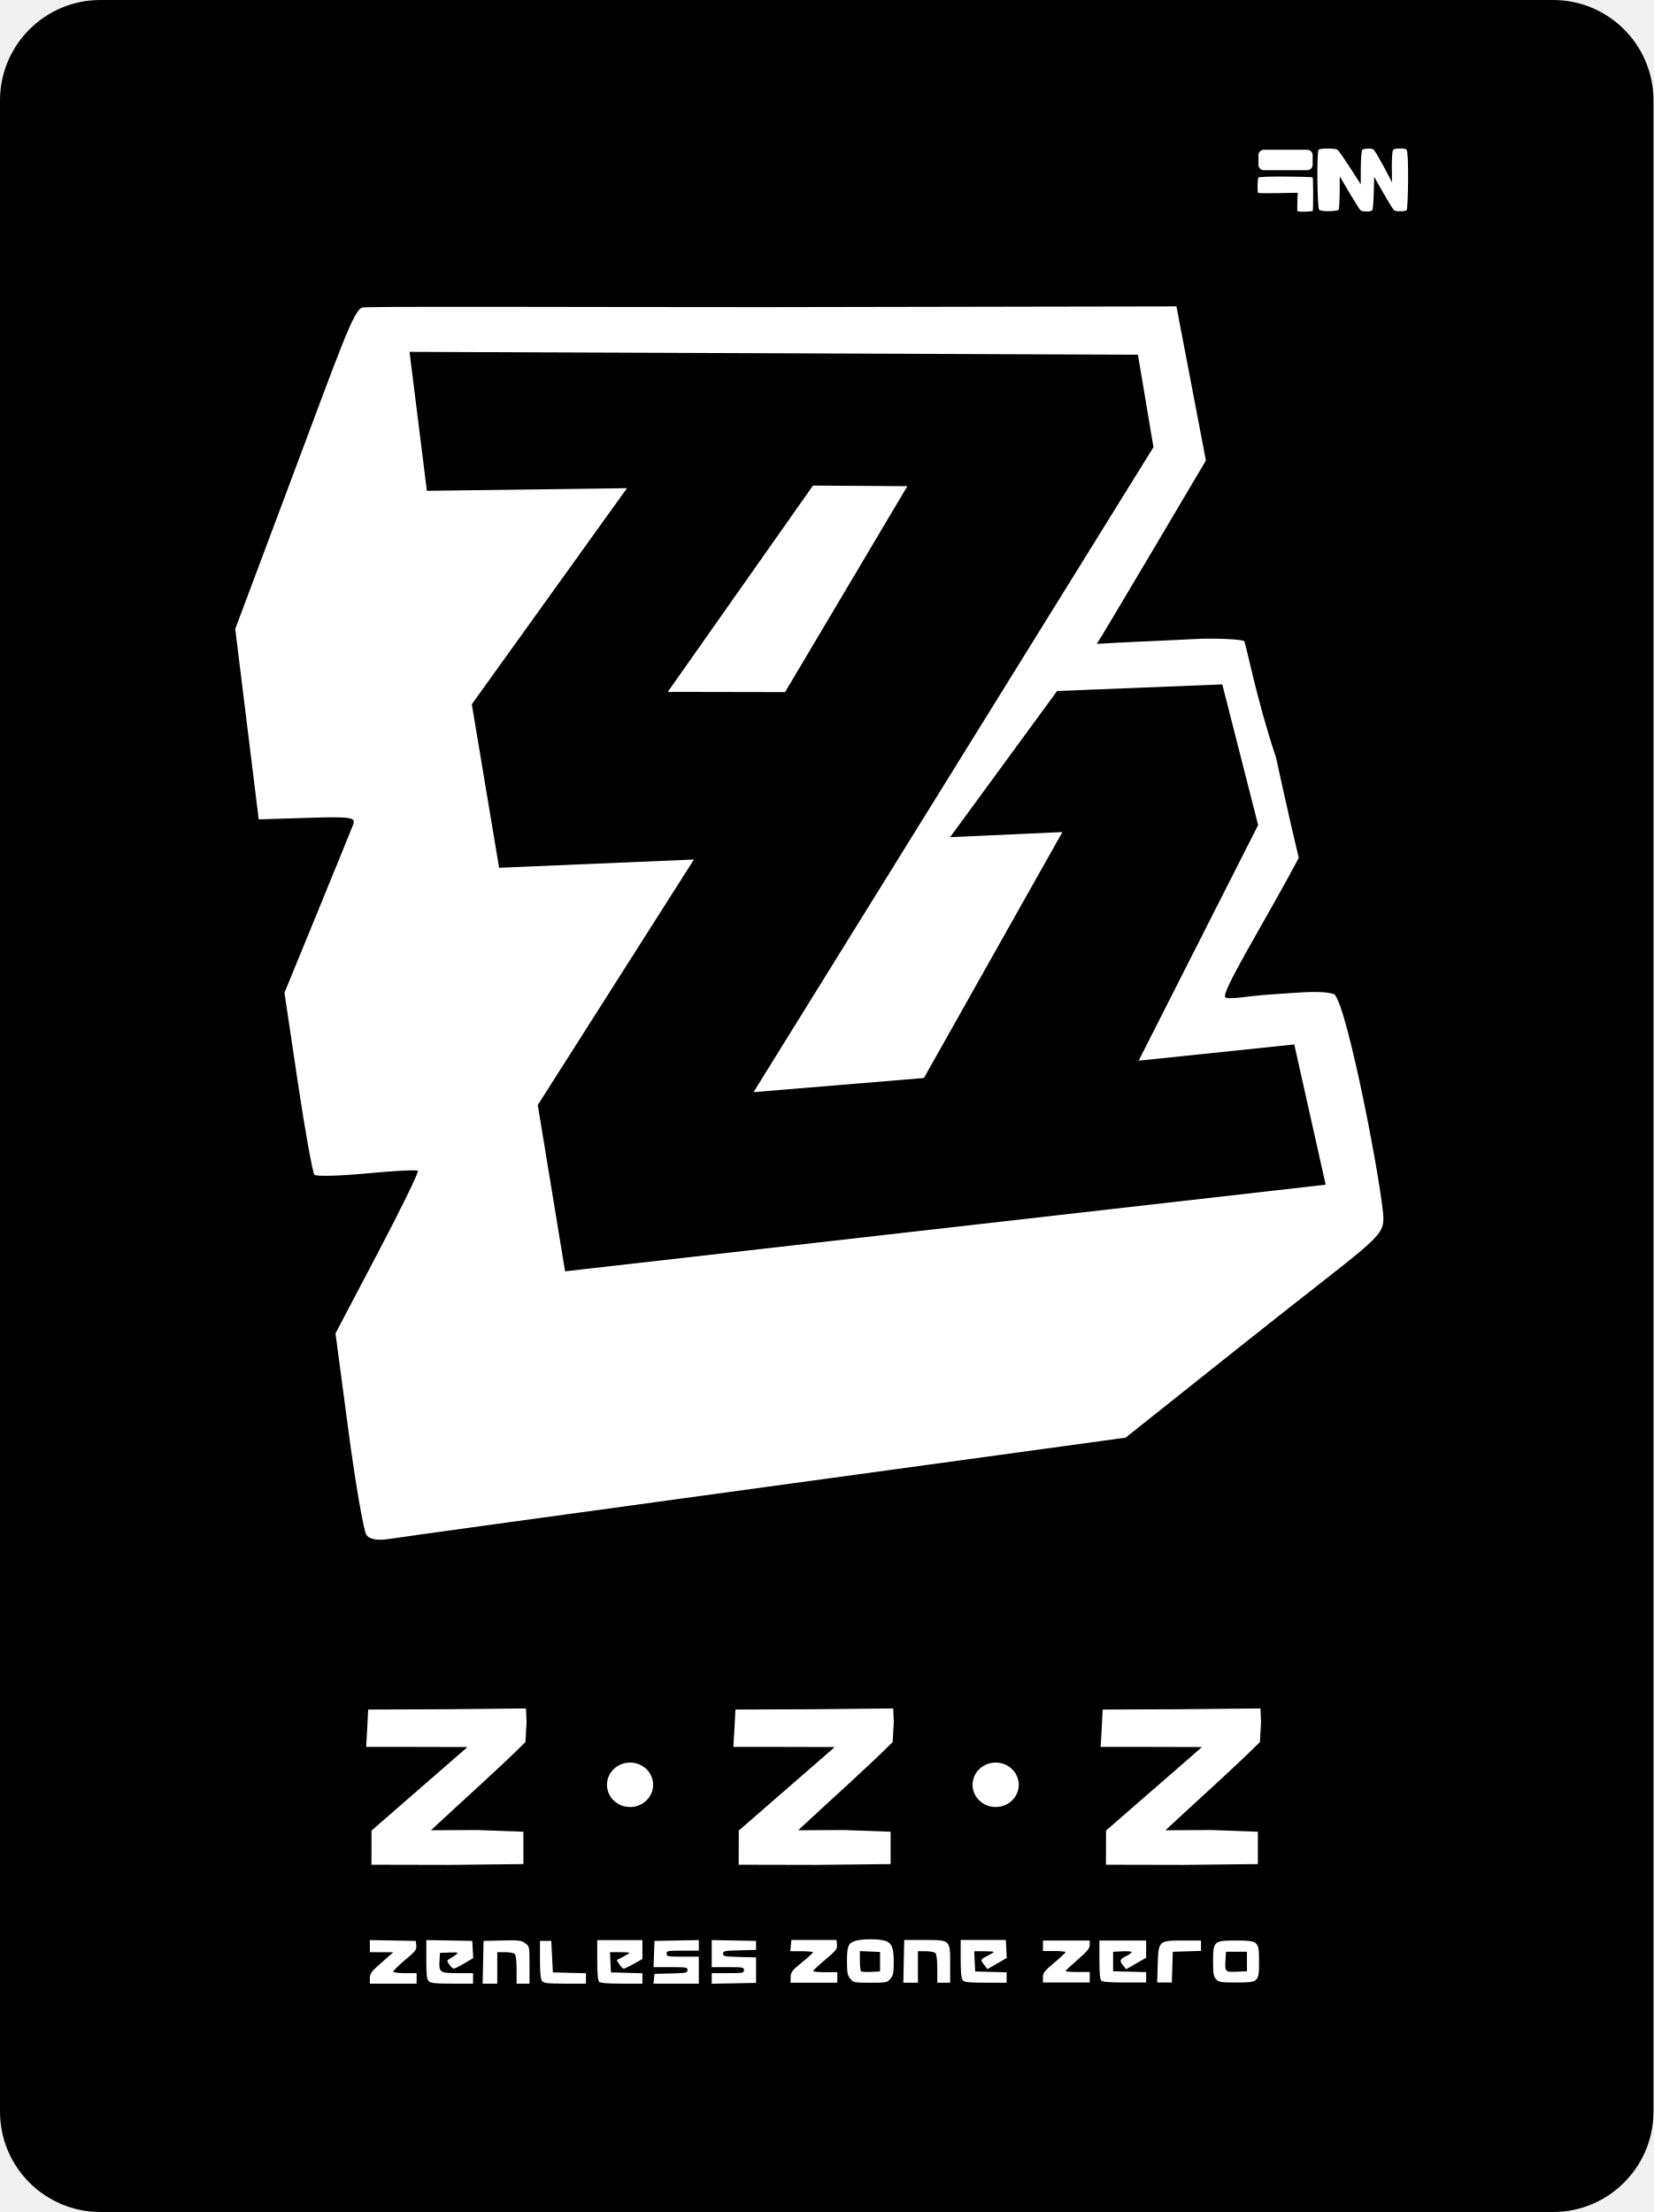
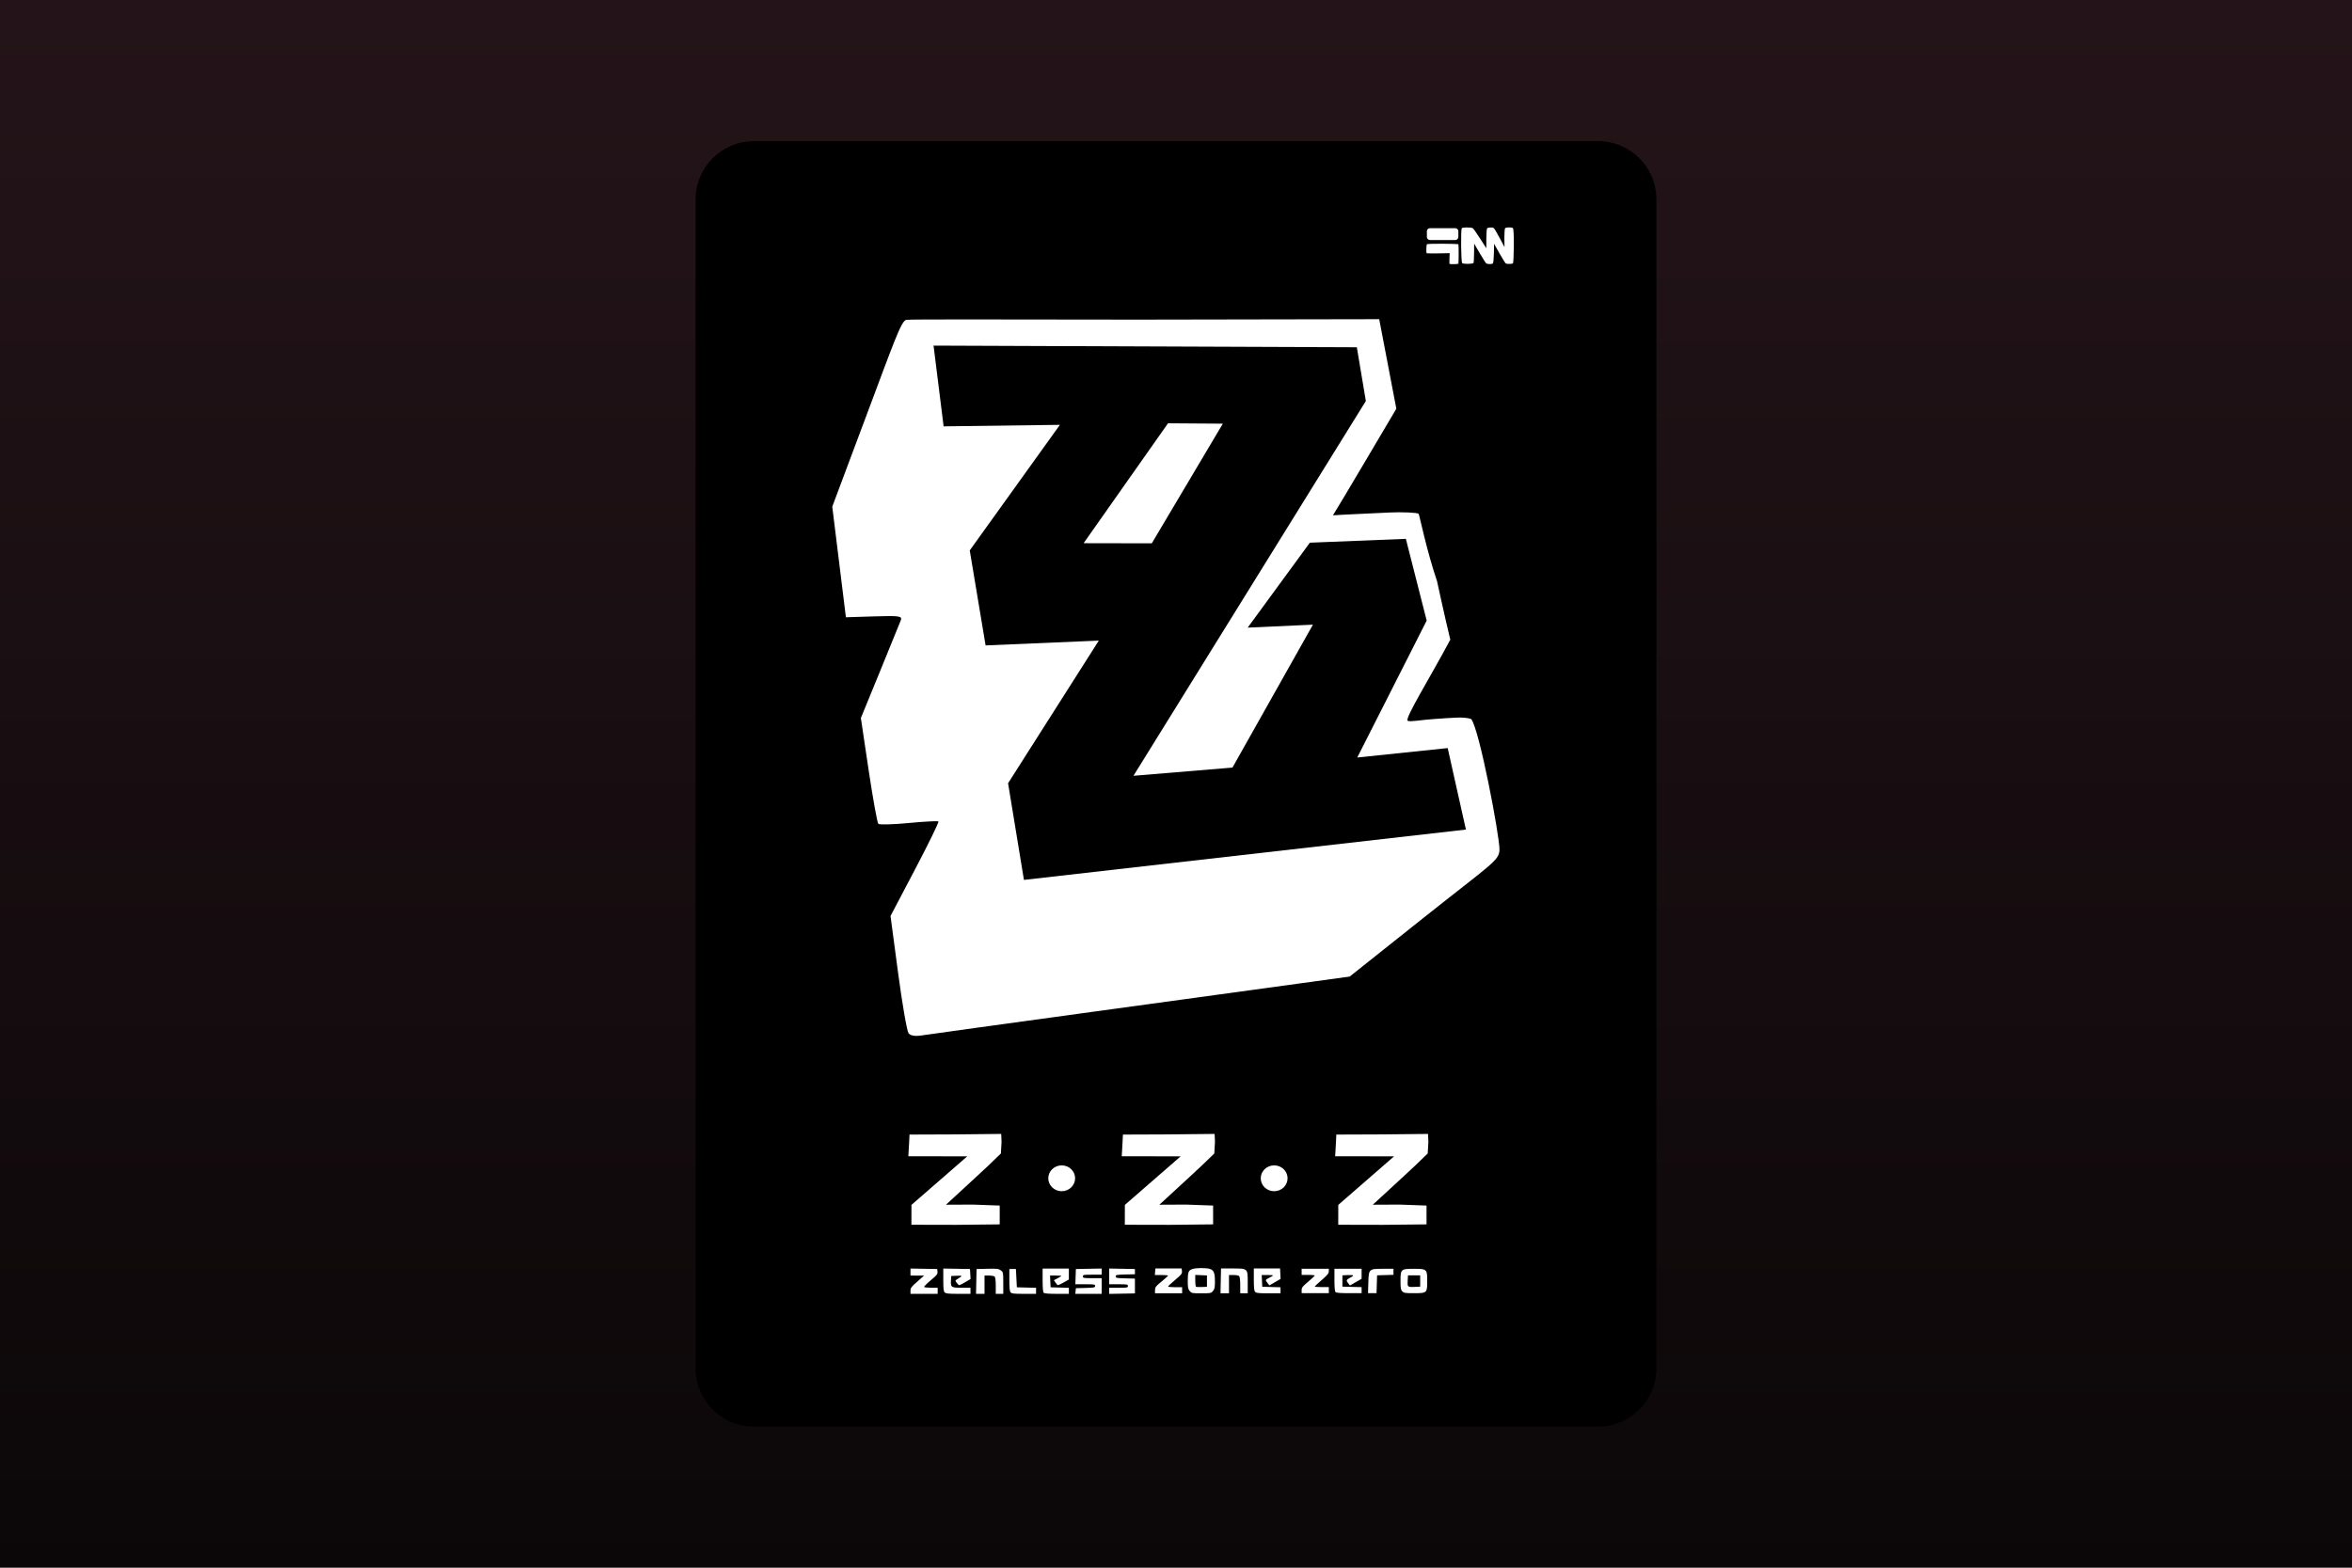
- <svg xmlns="http://www.w3.org/2000/svg" width="187.15" height="250.41" version="1.1" viewBox="0 0 187.15 250.41" xml:space="preserve">
-   <g transform="translate(41.794 413.93)">
-     <rect x="-41.794" y="-413.93" width="187.15" height="250.41" ry="11.37" stroke-width="1.302" />
-     <g transform="matrix(.55443 0 0 .56937 114.96 -268.49)" fill="#fff">
-       <g transform="matrix(1.0117 0 0 1 73.966 -16.685)" fill="#fff">
-         <g transform="translate(-73.113 17.387)">
-           <path d="m-205.5 49.083c-0.561-0.72-2.2-10.039-3.641-20.709l-2.621-19.4 8.521-15.966c4.686-8.781 8.337-16.15 8.112-16.374-0.224-0.224-4.86 0.011-10.301 0.523-5.441 0.512-10.197 0.635-10.57 0.274-0.373-0.361-1.889-8.652-3.369-18.423l-2.691-17.766 6.633-15.939c3.648-8.766 6.909-16.659 7.247-17.54 0.542-1.413-0.54-1.565-9.23-1.296l-9.844 0.305-4.737-37.86 11.728-30.837c9.65-25.372 12.192-32.649 13.925-33.067 1.159-0.28 39.053-0.081 80.949-0.083l83.319-0.149 5.945 30.638s-21.581 35.99-22.01 36.466c5.548-0.356 9.957-0.469 19.847-0.969 3.824-0.193 9.64 0.032 9.902 0.455 0.355 0.575 2.662 12.209 6.394 23.042 0 0 2.663 12.13 4.606 20.025-6.959 12.897-16.038 27.18-14.782 27.758 0.901 0.448 4.665-0.336 9.349-0.627 6.207-0.386 10.039-0.863 12.66 0.006 2.855 3.297 9.848 39.915 9.848 44.588 0 3.877-2.517 4.736-27.259 24.134l-24.75 19.403-16.5 2.238c-9.075 1.231-41.7 5.636-72.5 9.789s-57.61 7.803-59.579 8.111c-2.344 0.366-3.931 0.108-4.599-0.749z" fill="#fff" stroke-width="4.428" />
-           <g transform="translate(280.48 -1.8629)" fill="#f00">
-             <g transform="translate(-279)">
-               <path d="m-198.3-184.32 146.98 0.568 3.13 18.388-80.694 128.23 34.378-2.811 27.942-48.899-22.656 1.016 21.584-29.061 33.339-1.315 7.23 27.967-24.109 46.848 31.402-3.227 6.331 27.882-153.47 17.223-5.51-33.06 31.511-48.816-39.315 1.644-5.506-32.511 31.308-42.959-40.378 0.517z" fill="#000" stroke-width="4.428" />
-               <path d="m-116.89-157.74 19.04 0.127-24.671 40.941-23.672-0.044z" fill="#fff" stroke-width=".893" />
-             </g>
-           </g>
-         </g>
-       </g>
-     </g>
-     <g transform="matrix(.97551 0 0 .96723 1.2691 -295.99)" fill="#fff">
-       <g transform="translate(0,12.753)" fill="#fff">
-         <rect transform="matrix(.35818 0 0 .35818 162.76 21.275)" x="-170" y="-386.5" width="17.556" height="6.676" ry="1.742" />
-         <path d="m101.86-113.91c-0.084 0.113-0.161 1.757-0.012 1.804 0.269 0.085 4.574-0.022 4.574-0.022s-0.094 2.095-0.036 2.142c0.171 0.139 1.684 0.063 1.782-0.016 0.055-0.128 0.08-3.808-0.02-3.931-0.11-0.077-6.145-0.17-6.289 0.024z" />
-         <path d="m108.85-117.15c-0.237 0.189-0.164 6.785 0.065 7.017 0.11 0.111 0.616 0.168 1.11 0.163 0.542-6e-3 1.073-0.083 1.148-0.163 0.144-0.154 0.133-3.913 0.133-3.913s2.188 3.816 2.41 3.977c0.108 0.078 0.383 0.13 0.66 0.137 0.292 8e-3 0.586-0.033 0.686-0.143 0.195-0.215 0.229-3.925 0.229-3.925s2.047 3.703 2.308 3.917c0.128 0.105 0.421 0.128 0.727 0.124 0.318-5e-3 0.648-0.041 0.734-0.124 0.17-0.161 0.287-6.753-5e-3 -7.078-0.132-0.147-0.482-0.151-0.767-0.15-0.346 9.8e-4 -0.632 0.034-0.776 0.143-0.261 0.199-0.141 3.82-0.141 3.82s-1.824-3.551-2.126-3.807c-0.172-0.146-0.423-0.168-0.716-0.142-0.221 0.019-0.501 0.059-0.604 0.134-0.241 0.176-0.185 4.048-0.185 4.048s-2.415-3.872-2.707-4.045c-0.17-0.101-0.787-0.163-1.334-0.144-0.389 0.013-0.821 0.058-0.851 0.154z" />
-       </g>
-     </g>
-   </g>
-   <g transform="matrix(1.0266 0 0 1 -3.7434 -.63999)">
-     <g transform="matrix(.35818 0 0 .35818 206.22 435.16)">
-       <g transform="matrix(.77912 0 0 .77912 -604.61 -517.27)" fill="#fff">
-         <g transform="translate(0,-225.98)">
-           <g transform="matrix(1.0034,0,0,1.2343,20.351,-541.41)">
-             <ellipse cx="277.74" cy="484.7" rx="9.09" ry="7.304" />
-             <ellipse cx="421.69" cy="484.7" rx="9.09" ry="7.304" />
-           </g>
-           <g transform="translate(0,-229.7)">
-             <g transform="translate(0,-75.323)" fill="#fff">
-               <g transform="matrix(1 0 0 1.0422 .50349 62.764)">
-                 <path d="m196.36 318.12s0.033-10.042 0.033-13.297l37.915-32.511c-11.218-0.092-40.043-0.049-40.043-0.049l0.515-8.752 0.288-5.794 30.299-0.112 32.045-0.321 0.231 5.347-0.449 7.743c-10.432 10.247-23.317 21.46-37.332 34.329l18.289-0.084 18.235 0.651v12.596l-29.447 0.318z" fill="#fff" />
-               </g>
-               <g transform="matrix(1,0,0,1.0422,145.59,62.764)">
-                 <path d="m196.36 318.12s0.033-10.042 0.033-13.297l37.915-32.511c-11.218-0.092-40.043-0.049-40.043-0.049l0.515-8.752 0.288-5.794 30.299-0.112 32.045-0.321 0.231 5.347-0.449 7.743c-10.432 10.247-23.317 21.46-37.332 34.329l18.289-0.084 18.235 0.651v12.596l-29.447 0.318z" fill="#fff" />
-               </g>
-               <g transform="matrix(1,0,0,1.0422,290.68,62.764)">
-                 <path d="m196.36 318.12s0.033-10.042 0.033-13.297l37.915-32.511c-11.218-0.092-40.043-0.049-40.043-0.049l0.515-8.752 0.288-5.794 30.299-0.112 32.045-0.321 0.231 5.347-0.449 7.743c-10.432 10.247-23.317 21.46-37.332 34.329l18.289-0.084 18.235 0.651v12.596l-29.447 0.318z" fill="#fff" />
+ <svg xmlns="http://www.w3.org/2000/svg" width="1500" height="1000" viewBox="0 0 1500 1000">
+   <defs>
+     <linearGradient id="wrapbg-zenless-zone-zero" x1="0" y1="0" x2="0" y2="1">
+       <stop offset="0" stop-color="#241419" />
+       <stop offset="1" stop-color="#0b0708" />
+     </linearGradient>
+   </defs>
+   <rect width="1500" height="1000" fill="url(#wrapbg-zenless-zone-zero)" />
+   <svg x="443.6" y="90.0" width="612.8" height="820.0" viewBox="0 0 187.15 250.41" version="1.1" xml:space="preserve">
+     <g transform="translate(41.794 413.93)">
+       <rect x="-41.794" y="-413.93" width="187.15" height="250.41" ry="11.37" stroke-width="1.302" />
+       <g transform="matrix(.55443 0 0 .56937 114.96 -268.49)" fill="#fff">
+         <g transform="matrix(1.0117 0 0 1 73.966 -16.685)" fill="#fff">
+           <g transform="translate(-73.113 17.387)">
+             <path d="m-205.5 49.083c-0.561-0.72-2.2-10.039-3.641-20.709l-2.621-19.4 8.521-15.966c4.686-8.781 8.337-16.15 8.112-16.374-0.224-0.224-4.86 0.011-10.301 0.523-5.441 0.512-10.197 0.635-10.57 0.274-0.373-0.361-1.889-8.652-3.369-18.423l-2.691-17.766 6.633-15.939c3.648-8.766 6.909-16.659 7.247-17.54 0.542-1.413-0.54-1.565-9.23-1.296l-9.844 0.305-4.737-37.86 11.728-30.837c9.65-25.372 12.192-32.649 13.925-33.067 1.159-0.28 39.053-0.081 80.949-0.083l83.319-0.149 5.945 30.638s-21.581 35.99-22.01 36.466c5.548-0.356 9.957-0.469 19.847-0.969 3.824-0.193 9.64 0.032 9.902 0.455 0.355 0.575 2.662 12.209 6.394 23.042 0 0 2.663 12.13 4.606 20.025-6.959 12.897-16.038 27.18-14.782 27.758 0.901 0.448 4.665-0.336 9.349-0.627 6.207-0.386 10.039-0.863 12.66 0.006 2.855 3.297 9.848 39.915 9.848 44.588 0 3.877-2.517 4.736-27.259 24.134l-24.75 19.403-16.5 2.238c-9.075 1.231-41.7 5.636-72.5 9.789s-57.61 7.803-59.579 8.111c-2.344 0.366-3.931 0.108-4.599-0.749z" fill="#fff" stroke-width="4.428" />
+             <g transform="translate(280.48 -1.8629)" fill="#f00">
+               <g transform="translate(-279)">
+                 <path d="m-198.3-184.32 146.98 0.568 3.13 18.388-80.694 128.23 34.378-2.811 27.942-48.899-22.656 1.016 21.584-29.061 33.339-1.315 7.23 27.967-24.109 46.848 31.402-3.227 6.331 27.882-153.47 17.223-5.51-33.06 31.511-48.816-39.315 1.644-5.506-32.511 31.308-42.959-40.378 0.517z" fill="#000" stroke-width="4.428" />
+                 <path d="m-116.89-157.74 19.04 0.127-24.671 40.941-23.672-0.044z" fill="#fff" stroke-width=".893" />
              </g>
            </g>
          </g>
        </g>
      </g>
+       <g transform="matrix(.97551 0 0 .96723 1.2691 -295.99)" fill="#fff">
+         <g transform="translate(0,12.753)" fill="#fff">
+           <rect transform="matrix(.35818 0 0 .35818 162.76 21.275)" x="-170" y="-386.5" width="17.556" height="6.676" ry="1.742" />
+           <path d="m101.86-113.91c-0.084 0.113-0.161 1.757-0.012 1.804 0.269 0.085 4.574-0.022 4.574-0.022s-0.094 2.095-0.036 2.142c0.171 0.139 1.684 0.063 1.782-0.016 0.055-0.128 0.08-3.808-0.02-3.931-0.11-0.077-6.145-0.17-6.289 0.024z" />
+           <path d="m108.85-117.15c-0.237 0.189-0.164 6.785 0.065 7.017 0.11 0.111 0.616 0.168 1.11 0.163 0.542-6e-3 1.073-0.083 1.148-0.163 0.144-0.154 0.133-3.913 0.133-3.913s2.188 3.816 2.41 3.977c0.108 0.078 0.383 0.13 0.66 0.137 0.292 8e-3 0.586-0.033 0.686-0.143 0.195-0.215 0.229-3.925 0.229-3.925s2.047 3.703 2.308 3.917c0.128 0.105 0.421 0.128 0.727 0.124 0.318-5e-3 0.648-0.041 0.734-0.124 0.17-0.161 0.287-6.753-5e-3 -7.078-0.132-0.147-0.482-0.151-0.767-0.15-0.346 9.8e-4 -0.632 0.034-0.776 0.143-0.261 0.199-0.141 3.82-0.141 3.82s-1.824-3.551-2.126-3.807c-0.172-0.146-0.423-0.168-0.716-0.142-0.221 0.019-0.501 0.059-0.604 0.134-0.241 0.176-0.185 4.048-0.185 4.048s-2.415-3.872-2.707-4.045c-0.17-0.101-0.787-0.163-1.334-0.144-0.389 0.013-0.821 0.058-0.851 0.154z" />
+         </g>
+       </g>
    </g>
-     <g transform="matrix(.13322 0 0 .14631 105.08 112.16)" fill="#fff" stroke-width=".933">
-       <path d="m-455.31 768.43c0-3.66 1.166-5.122 9.676-12.131l9.676-7.97-19.351-0.097v-9.344l38.035 0.644 0.405 3.611c0.359 3.201-0.737 4.499-9.661 11.441-5.536 4.307-9.737 8.294-9.334 8.86 0.402 0.566 4.9 1.029 9.995 1.029h9.263v8.12h-38.703zm48.807 2.339c-1.691-1.47-2.097-4.736-2.097-16.852v-15.029l38.035 0.644 0.799 13.296-7.342 4.082c-4.038 2.245-7.957 4.082-8.71 4.082-0.752 0-2.411-1.384-3.687-3.076-2.227-2.954-2.215-3.136 0.303-4.59 8.525-4.922 8.523-5.122-0.048-4.808l-8.008 0.293-0.407 6.184c-0.583 8.861 0.407 9.476 15.251 9.476h12.515v8.12h-17.254c-13.906 0-17.661-0.354-19.351-1.823zm44.91-14.707 0.37-16.53 15.45-0.325c14.003-0.295 15.784-0.097 19.018 2.114 3.525 2.41 3.568 2.611 3.568 16.855v14.416h-10.677v-10.788c0-6.844-0.585-11.297-1.601-12.18-0.881-0.766-4.484-1.392-8.007-1.392h-6.406v24.36h-12.084zm48.912 14.616c-1.339-1.4-1.832-5.846-1.832-16.53v-14.616h9.342l0.667 12.18 0.667 12.18 27.359 0.661v8.039h-17.186c-14.344 0-17.489-0.317-19.018-1.915zm47.147 0.523c-1.085-0.943-1.601-6.367-1.601-16.82v-15.428h37.368v14.59l-7.071 3.725c-3.889 2.049-7.663 3.725-8.387 3.725s-2.322-1.481-3.553-3.292l-2.237-3.292 5.286-2.582c2.907-1.42 5.286-2.81 5.286-3.088s-3.631-0.506-8.068-0.506h-8.068l0.395 7.83 0.395 7.83 26.024 0.664v8.036h-17.083c-11.507 0-17.605-0.454-18.684-1.392zm45.358-2.378 0.418-3.77 13.679-0.331c12.579-0.304 13.679-0.514 13.679-2.61 0-2.122-0.973-2.279-14.065-2.279h-14.065l0.386-10.15 0.386-10.15 36.701-0.645v8.186h-13.346c-12.456 0-13.346 0.155-13.346 2.32 0 2.165 0.89 2.32 13.346 2.32h13.346v20.88h-37.537zm47.796-0.257v-4.093h13.346c12.456 0 13.346-0.155 13.346-2.32 0-2.165-0.89-2.32-13.346-2.32h-13.346v-20.946l36.701 0.645v6.96l-13.679 0.331c-12.493 0.302-13.679 0.525-13.679 2.57s1.186 2.268 13.679 2.57l13.679 0.331v19.72l-36.701 0.645z" />
-       <path d="m-107.05 767.52c0.098-3.882 1.095-5.099 9.266-11.31 5.036-3.828 9.191-7.352 9.233-7.83 0.042-0.479-4.165-0.87-9.347-0.87h-9.423l0.414-4.35 0.414-4.35h37.368l0.407 3.638c0.361 3.23-0.725 4.529-9.676 11.575-5.545 4.365-10.083 8.34-10.083 8.832s4.504 0.895 10.009 0.895h10.009v8.12h-38.703zm49.367 1.294c-2.329-2.574-2.766-4.692-2.766-13.416 0-11.868 0.963-14.104 6.844-15.886 5.357-1.623 19.536-1.66 24.803-0.064 5.497 1.666 7.056 5.346 7.056 16.661 0 8.005-0.471 10.17-2.766 12.706-2.67 2.95-3.246 3.057-16.585 3.057-13.34 0-13.915-0.106-16.585-3.057zm24.593-13.184v-7.54l-16.682-0.691v7.402c0 4.071 0.427 7.773 0.948 8.226 0.521 0.453 4.275 0.671 8.341 0.483l7.393-0.341zm19.648-0.29 0.37-16.53h16.212c22.118 0 21.823-0.253 21.823 18.74v14.32h-10.677v-10.788c0-6.844-0.585-11.297-1.601-12.18-0.881-0.766-4.484-1.392-8.007-1.392h-6.406v24.36h-12.084zm48.912 14.616c-1.339-1.4-1.832-5.846-1.832-16.53v-14.616h37.368l0.756 13.92-15.973 8.637-2.923-3.569c-3.173-3.873-3.177-3.866 4.461-7.461 2.018-0.95 3.67-1.975 3.67-2.278 0-0.303-3.631-0.55-8.068-0.55h-8.068l0.395 7.83 0.395 7.83 26.024 0.664v8.036h-17.186c-14.344 0-17.489-0.317-19.018-1.915z" />
-       <path d="m101.74 767.73c0-3.459 1.228-4.948 9.329-11.31 5.131-4.03 9.335-7.719 9.342-8.197 7e-3 -0.479-4.191-0.87-9.329-0.87h-9.342v-8.12h38.703v3.365c0 2.693-2.001 4.99-10.009 11.49-5.505 4.469-10.009 8.435-10.009 8.815s4.504 0.69 10.009 0.69h10.009v8.12h-38.703zm48.312 2.591c-1.079-0.938-1.601-6.238-1.601-16.24v-14.848h38.703l-0.029 13.34-16.491 8.873-2.387-2.697c-3.391-3.831-3.057-4.946 2.225-7.418 2.569-1.203 4.671-2.616 4.671-3.141s-3.453-0.798-7.674-0.606l-7.674 0.348v15.08l27.359 0.661v8.039h-17.75c-12.026 0-18.266-0.449-19.351-1.392zm46.665-12.633c0.582-18.329 0.727-18.455 21.279-18.455h14.532v8.03l-23.355 0.67-0.761 23.78h-12.141zm48.363 11.583c-2.136-2.051-2.542-4.258-2.542-13.798 0-15.748 0.573-16.24 18.891-16.24 18.56 0 19.144 0.488 19.144 15.982 0 16.258-0.271 16.498-18.553 16.498-12.942 0-14.655-0.247-16.94-2.442zm25.484-13.798v-7.54h-17.349l-0.409 6.242c-0.608 9.27-0.285 9.585 9.4 9.184l8.358-0.346z" />
+     <g transform="matrix(1.0266 0 0 1 -3.7434 -.63999)">
+       <g transform="matrix(.35818 0 0 .35818 206.22 435.16)">
+         <g transform="matrix(.77912 0 0 .77912 -604.61 -517.27)" fill="#fff">
+           <g transform="translate(0,-225.98)">
+             <g transform="matrix(1.0034,0,0,1.2343,20.351,-541.41)">
+               <ellipse cx="277.74" cy="484.7" rx="9.09" ry="7.304" />
+               <ellipse cx="421.69" cy="484.7" rx="9.09" ry="7.304" />
+             </g>
+             <g transform="translate(0,-229.7)">
+               <g transform="translate(0,-75.323)" fill="#fff">
+                 <g transform="matrix(1 0 0 1.0422 .50349 62.764)">
+                   <path d="m196.36 318.12s0.033-10.042 0.033-13.297l37.915-32.511c-11.218-0.092-40.043-0.049-40.043-0.049l0.515-8.752 0.288-5.794 30.299-0.112 32.045-0.321 0.231 5.347-0.449 7.743c-10.432 10.247-23.317 21.46-37.332 34.329l18.289-0.084 18.235 0.651v12.596l-29.447 0.318z" fill="#fff" />
+                 </g>
+                 <g transform="matrix(1,0,0,1.0422,145.59,62.764)">
+                   <path d="m196.36 318.12s0.033-10.042 0.033-13.297l37.915-32.511c-11.218-0.092-40.043-0.049-40.043-0.049l0.515-8.752 0.288-5.794 30.299-0.112 32.045-0.321 0.231 5.347-0.449 7.743c-10.432 10.247-23.317 21.46-37.332 34.329l18.289-0.084 18.235 0.651v12.596l-29.447 0.318z" fill="#fff" />
+                 </g>
+                 <g transform="matrix(1,0,0,1.0422,290.68,62.764)">
+                   <path d="m196.36 318.12s0.033-10.042 0.033-13.297l37.915-32.511c-11.218-0.092-40.043-0.049-40.043-0.049l0.515-8.752 0.288-5.794 30.299-0.112 32.045-0.321 0.231 5.347-0.449 7.743c-10.432 10.247-23.317 21.46-37.332 34.329l18.289-0.084 18.235 0.651v12.596l-29.447 0.318z" fill="#fff" />
+                 </g>
+               </g>
+             </g>
+           </g>
+         </g>
+       </g>
+       <g transform="matrix(.13322 0 0 .14631 105.08 112.16)" fill="#fff" stroke-width=".933">
+         <path d="m-455.31 768.43c0-3.66 1.166-5.122 9.676-12.131l9.676-7.97-19.351-0.097v-9.344l38.035 0.644 0.405 3.611c0.359 3.201-0.737 4.499-9.661 11.441-5.536 4.307-9.737 8.294-9.334 8.86 0.402 0.566 4.9 1.029 9.995 1.029h9.263v8.12h-38.703zm48.807 2.339c-1.691-1.47-2.097-4.736-2.097-16.852v-15.029l38.035 0.644 0.799 13.296-7.342 4.082c-4.038 2.245-7.957 4.082-8.71 4.082-0.752 0-2.411-1.384-3.687-3.076-2.227-2.954-2.215-3.136 0.303-4.59 8.525-4.922 8.523-5.122-0.048-4.808l-8.008 0.293-0.407 6.184c-0.583 8.861 0.407 9.476 15.251 9.476h12.515v8.12h-17.254c-13.906 0-17.661-0.354-19.351-1.823zm44.91-14.707 0.37-16.53 15.45-0.325c14.003-0.295 15.784-0.097 19.018 2.114 3.525 2.41 3.568 2.611 3.568 16.855v14.416h-10.677v-10.788c0-6.844-0.585-11.297-1.601-12.18-0.881-0.766-4.484-1.392-8.007-1.392h-6.406v24.36h-12.084zm48.912 14.616c-1.339-1.4-1.832-5.846-1.832-16.53v-14.616h9.342l0.667 12.18 0.667 12.18 27.359 0.661v8.039h-17.186c-14.344 0-17.489-0.317-19.018-1.915zm47.147 0.523c-1.085-0.943-1.601-6.367-1.601-16.82v-15.428h37.368v14.59l-7.071 3.725c-3.889 2.049-7.663 3.725-8.387 3.725s-2.322-1.481-3.553-3.292l-2.237-3.292 5.286-2.582c2.907-1.42 5.286-2.81 5.286-3.088s-3.631-0.506-8.068-0.506h-8.068l0.395 7.83 0.395 7.83 26.024 0.664v8.036h-17.083c-11.507 0-17.605-0.454-18.684-1.392zm45.358-2.378 0.418-3.77 13.679-0.331c12.579-0.304 13.679-0.514 13.679-2.61 0-2.122-0.973-2.279-14.065-2.279h-14.065l0.386-10.15 0.386-10.15 36.701-0.645v8.186h-13.346c-12.456 0-13.346 0.155-13.346 2.32 0 2.165 0.89 2.32 13.346 2.32h13.346v20.88h-37.537zm47.796-0.257v-4.093h13.346c12.456 0 13.346-0.155 13.346-2.32 0-2.165-0.89-2.32-13.346-2.32h-13.346v-20.946l36.701 0.645v6.96l-13.679 0.331c-12.493 0.302-13.679 0.525-13.679 2.57s1.186 2.268 13.679 2.57l13.679 0.331v19.72l-36.701 0.645z" />
+         <path d="m-107.05 767.52c0.098-3.882 1.095-5.099 9.266-11.31 5.036-3.828 9.191-7.352 9.233-7.83 0.042-0.479-4.165-0.87-9.347-0.87h-9.423l0.414-4.35 0.414-4.35h37.368l0.407 3.638c0.361 3.23-0.725 4.529-9.676 11.575-5.545 4.365-10.083 8.34-10.083 8.832s4.504 0.895 10.009 0.895h10.009v8.12h-38.703zm49.367 1.294c-2.329-2.574-2.766-4.692-2.766-13.416 0-11.868 0.963-14.104 6.844-15.886 5.357-1.623 19.536-1.66 24.803-0.064 5.497 1.666 7.056 5.346 7.056 16.661 0 8.005-0.471 10.17-2.766 12.706-2.67 2.95-3.246 3.057-16.585 3.057-13.34 0-13.915-0.106-16.585-3.057zm24.593-13.184v-7.54l-16.682-0.691v7.402c0 4.071 0.427 7.773 0.948 8.226 0.521 0.453 4.275 0.671 8.341 0.483l7.393-0.341zm19.648-0.29 0.37-16.53h16.212c22.118 0 21.823-0.253 21.823 18.74v14.32h-10.677v-10.788c0-6.844-0.585-11.297-1.601-12.18-0.881-0.766-4.484-1.392-8.007-1.392h-6.406v24.36h-12.084zm48.912 14.616c-1.339-1.4-1.832-5.846-1.832-16.53v-14.616h37.368l0.756 13.92-15.973 8.637-2.923-3.569c-3.173-3.873-3.177-3.866 4.461-7.461 2.018-0.95 3.67-1.975 3.67-2.278 0-0.303-3.631-0.55-8.068-0.55h-8.068l0.395 7.83 0.395 7.83 26.024 0.664v8.036h-17.186c-14.344 0-17.489-0.317-19.018-1.915z" />
+         <path d="m101.74 767.73c0-3.459 1.228-4.948 9.329-11.31 5.131-4.03 9.335-7.719 9.342-8.197 7e-3 -0.479-4.191-0.87-9.329-0.87h-9.342v-8.12h38.703v3.365c0 2.693-2.001 4.99-10.009 11.49-5.505 4.469-10.009 8.435-10.009 8.815s4.504 0.69 10.009 0.69h10.009v8.12h-38.703zm48.312 2.591c-1.079-0.938-1.601-6.238-1.601-16.24v-14.848h38.703l-0.029 13.34-16.491 8.873-2.387-2.697c-3.391-3.831-3.057-4.946 2.225-7.418 2.569-1.203 4.671-2.616 4.671-3.141s-3.453-0.798-7.674-0.606l-7.674 0.348v15.08l27.359 0.661v8.039h-17.75c-12.026 0-18.266-0.449-19.351-1.392zm46.665-12.633c0.582-18.329 0.727-18.455 21.279-18.455h14.532v8.03l-23.355 0.67-0.761 23.78h-12.141zm48.363 11.583c-2.136-2.051-2.542-4.258-2.542-13.798 0-15.748 0.573-16.24 18.891-16.24 18.56 0 19.144 0.488 19.144 15.982 0 16.258-0.271 16.498-18.553 16.498-12.942 0-14.655-0.247-16.94-2.442zm25.484-13.798v-7.54h-17.349l-0.409 6.242c-0.608 9.27-0.285 9.585 9.4 9.184l8.358-0.346z" />
+       </g>
    </g>
-   </g>
+   </svg>
</svg>
